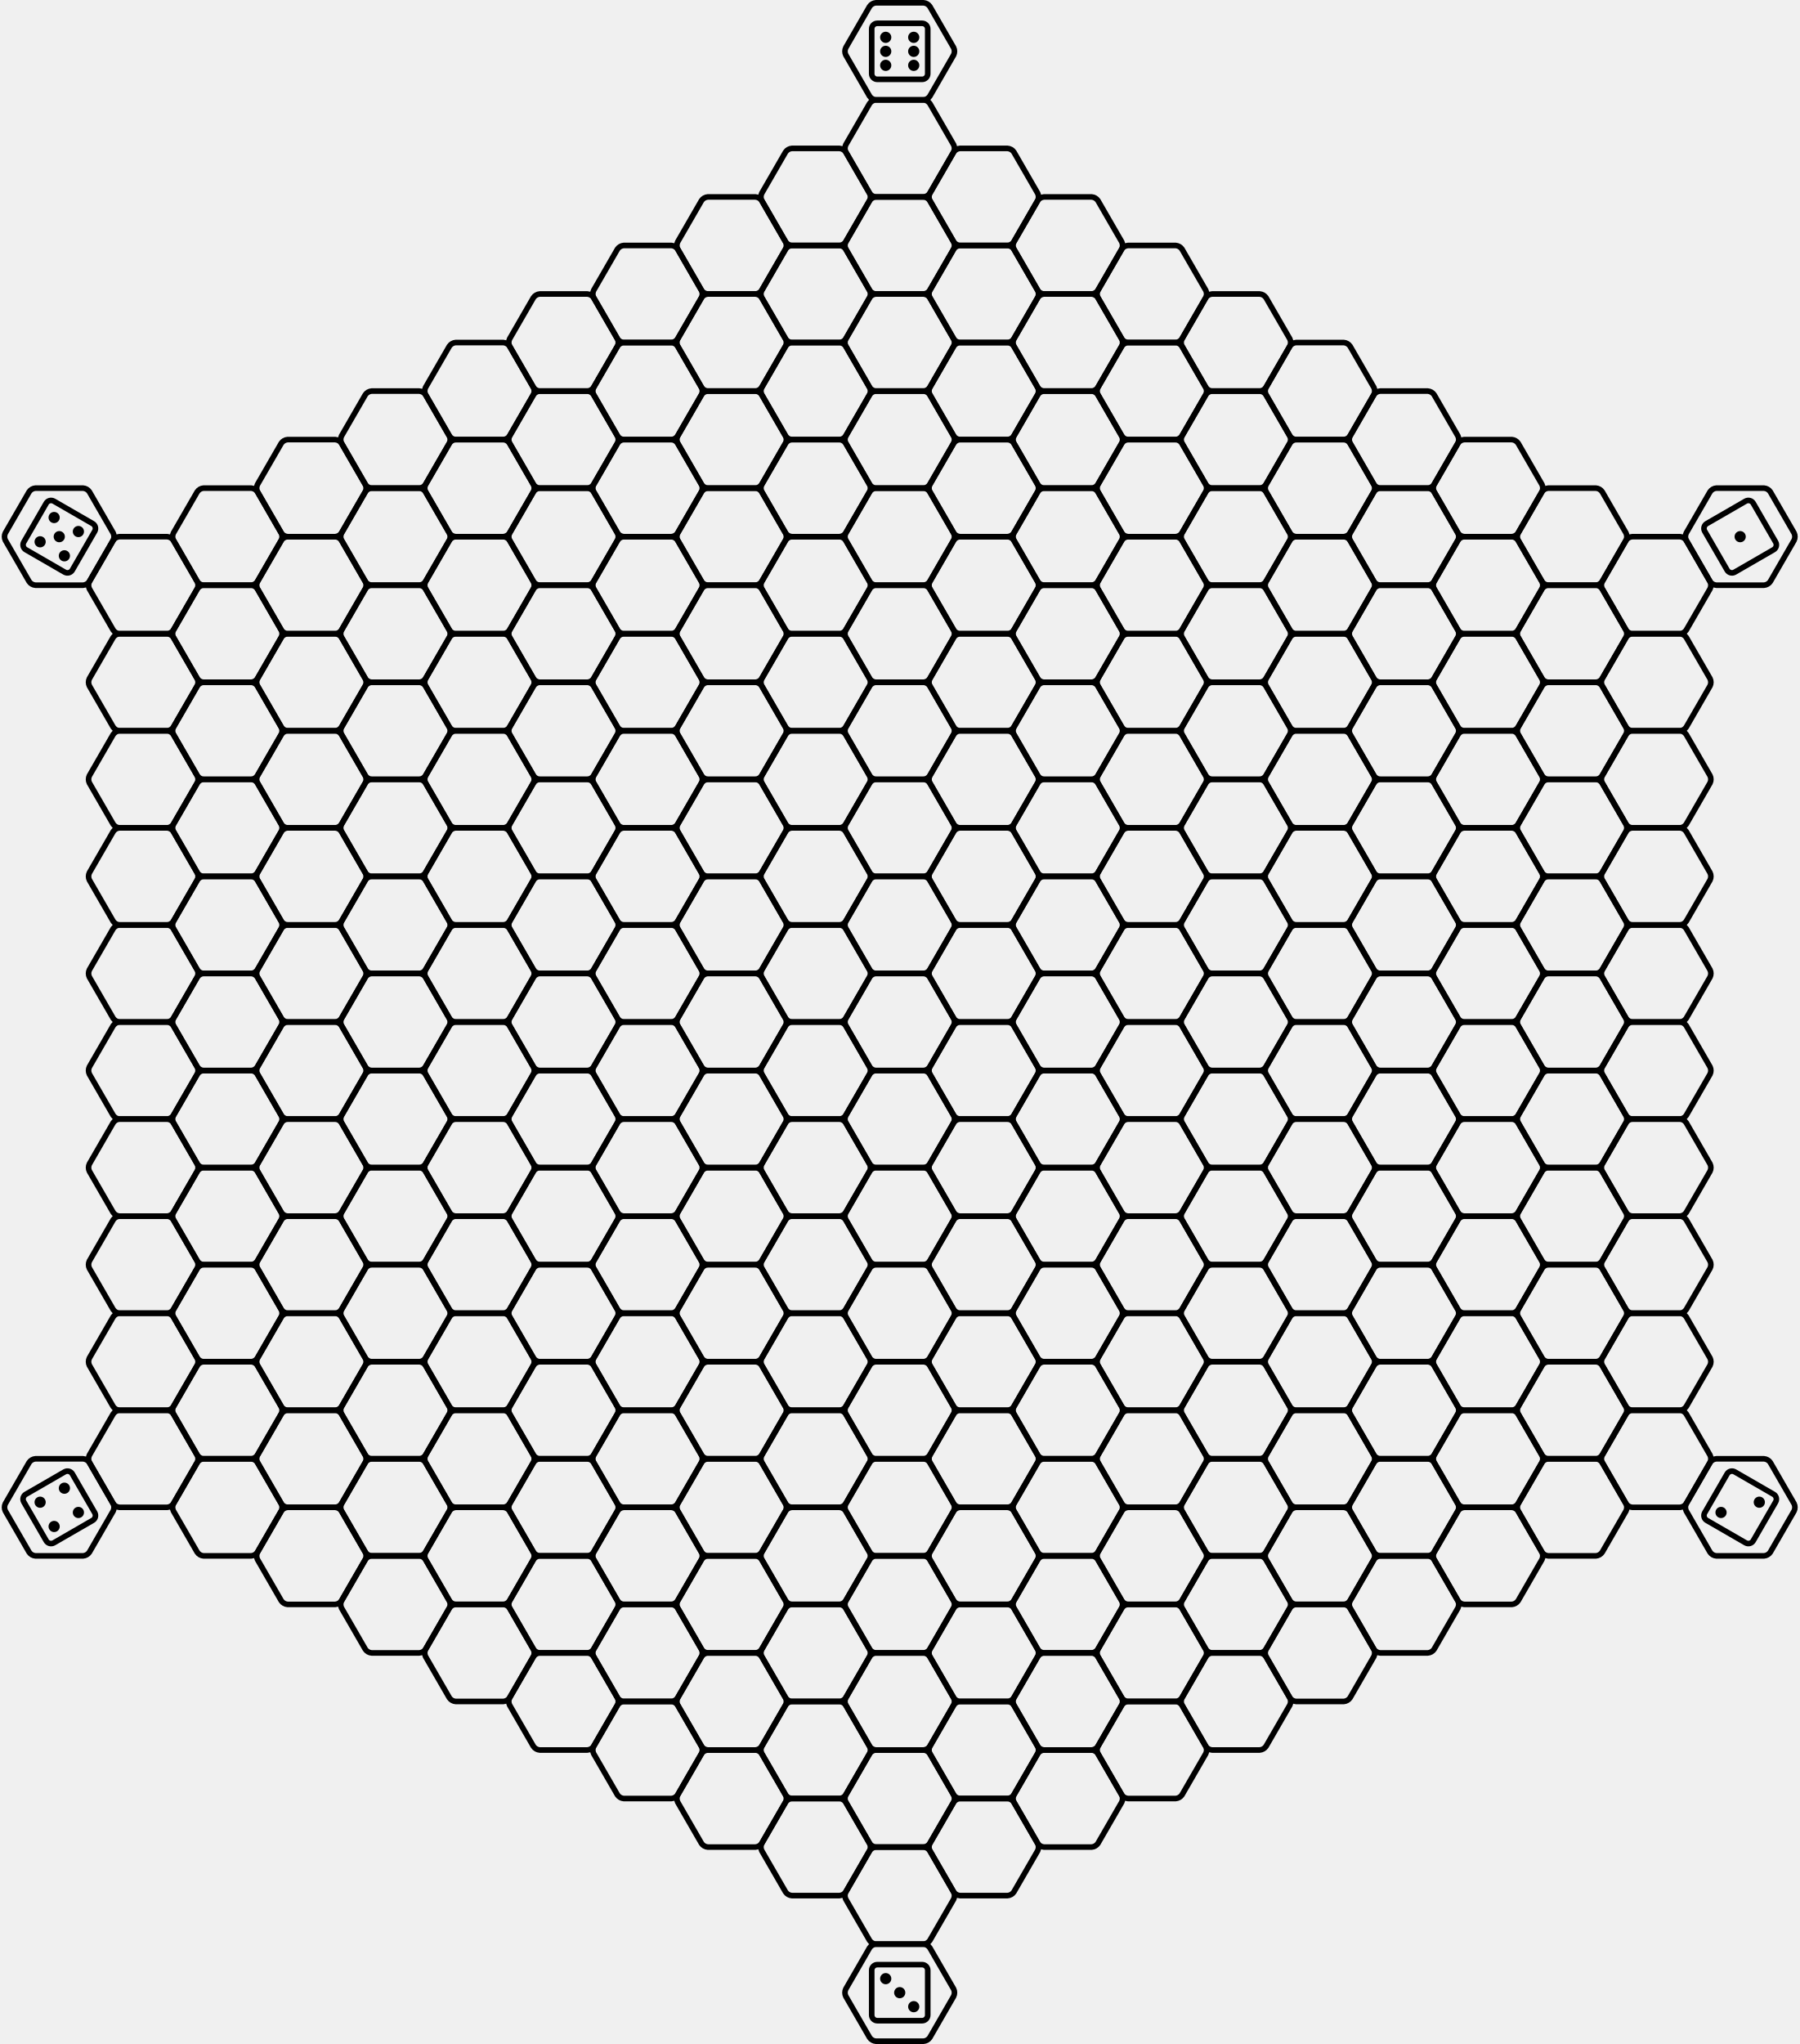
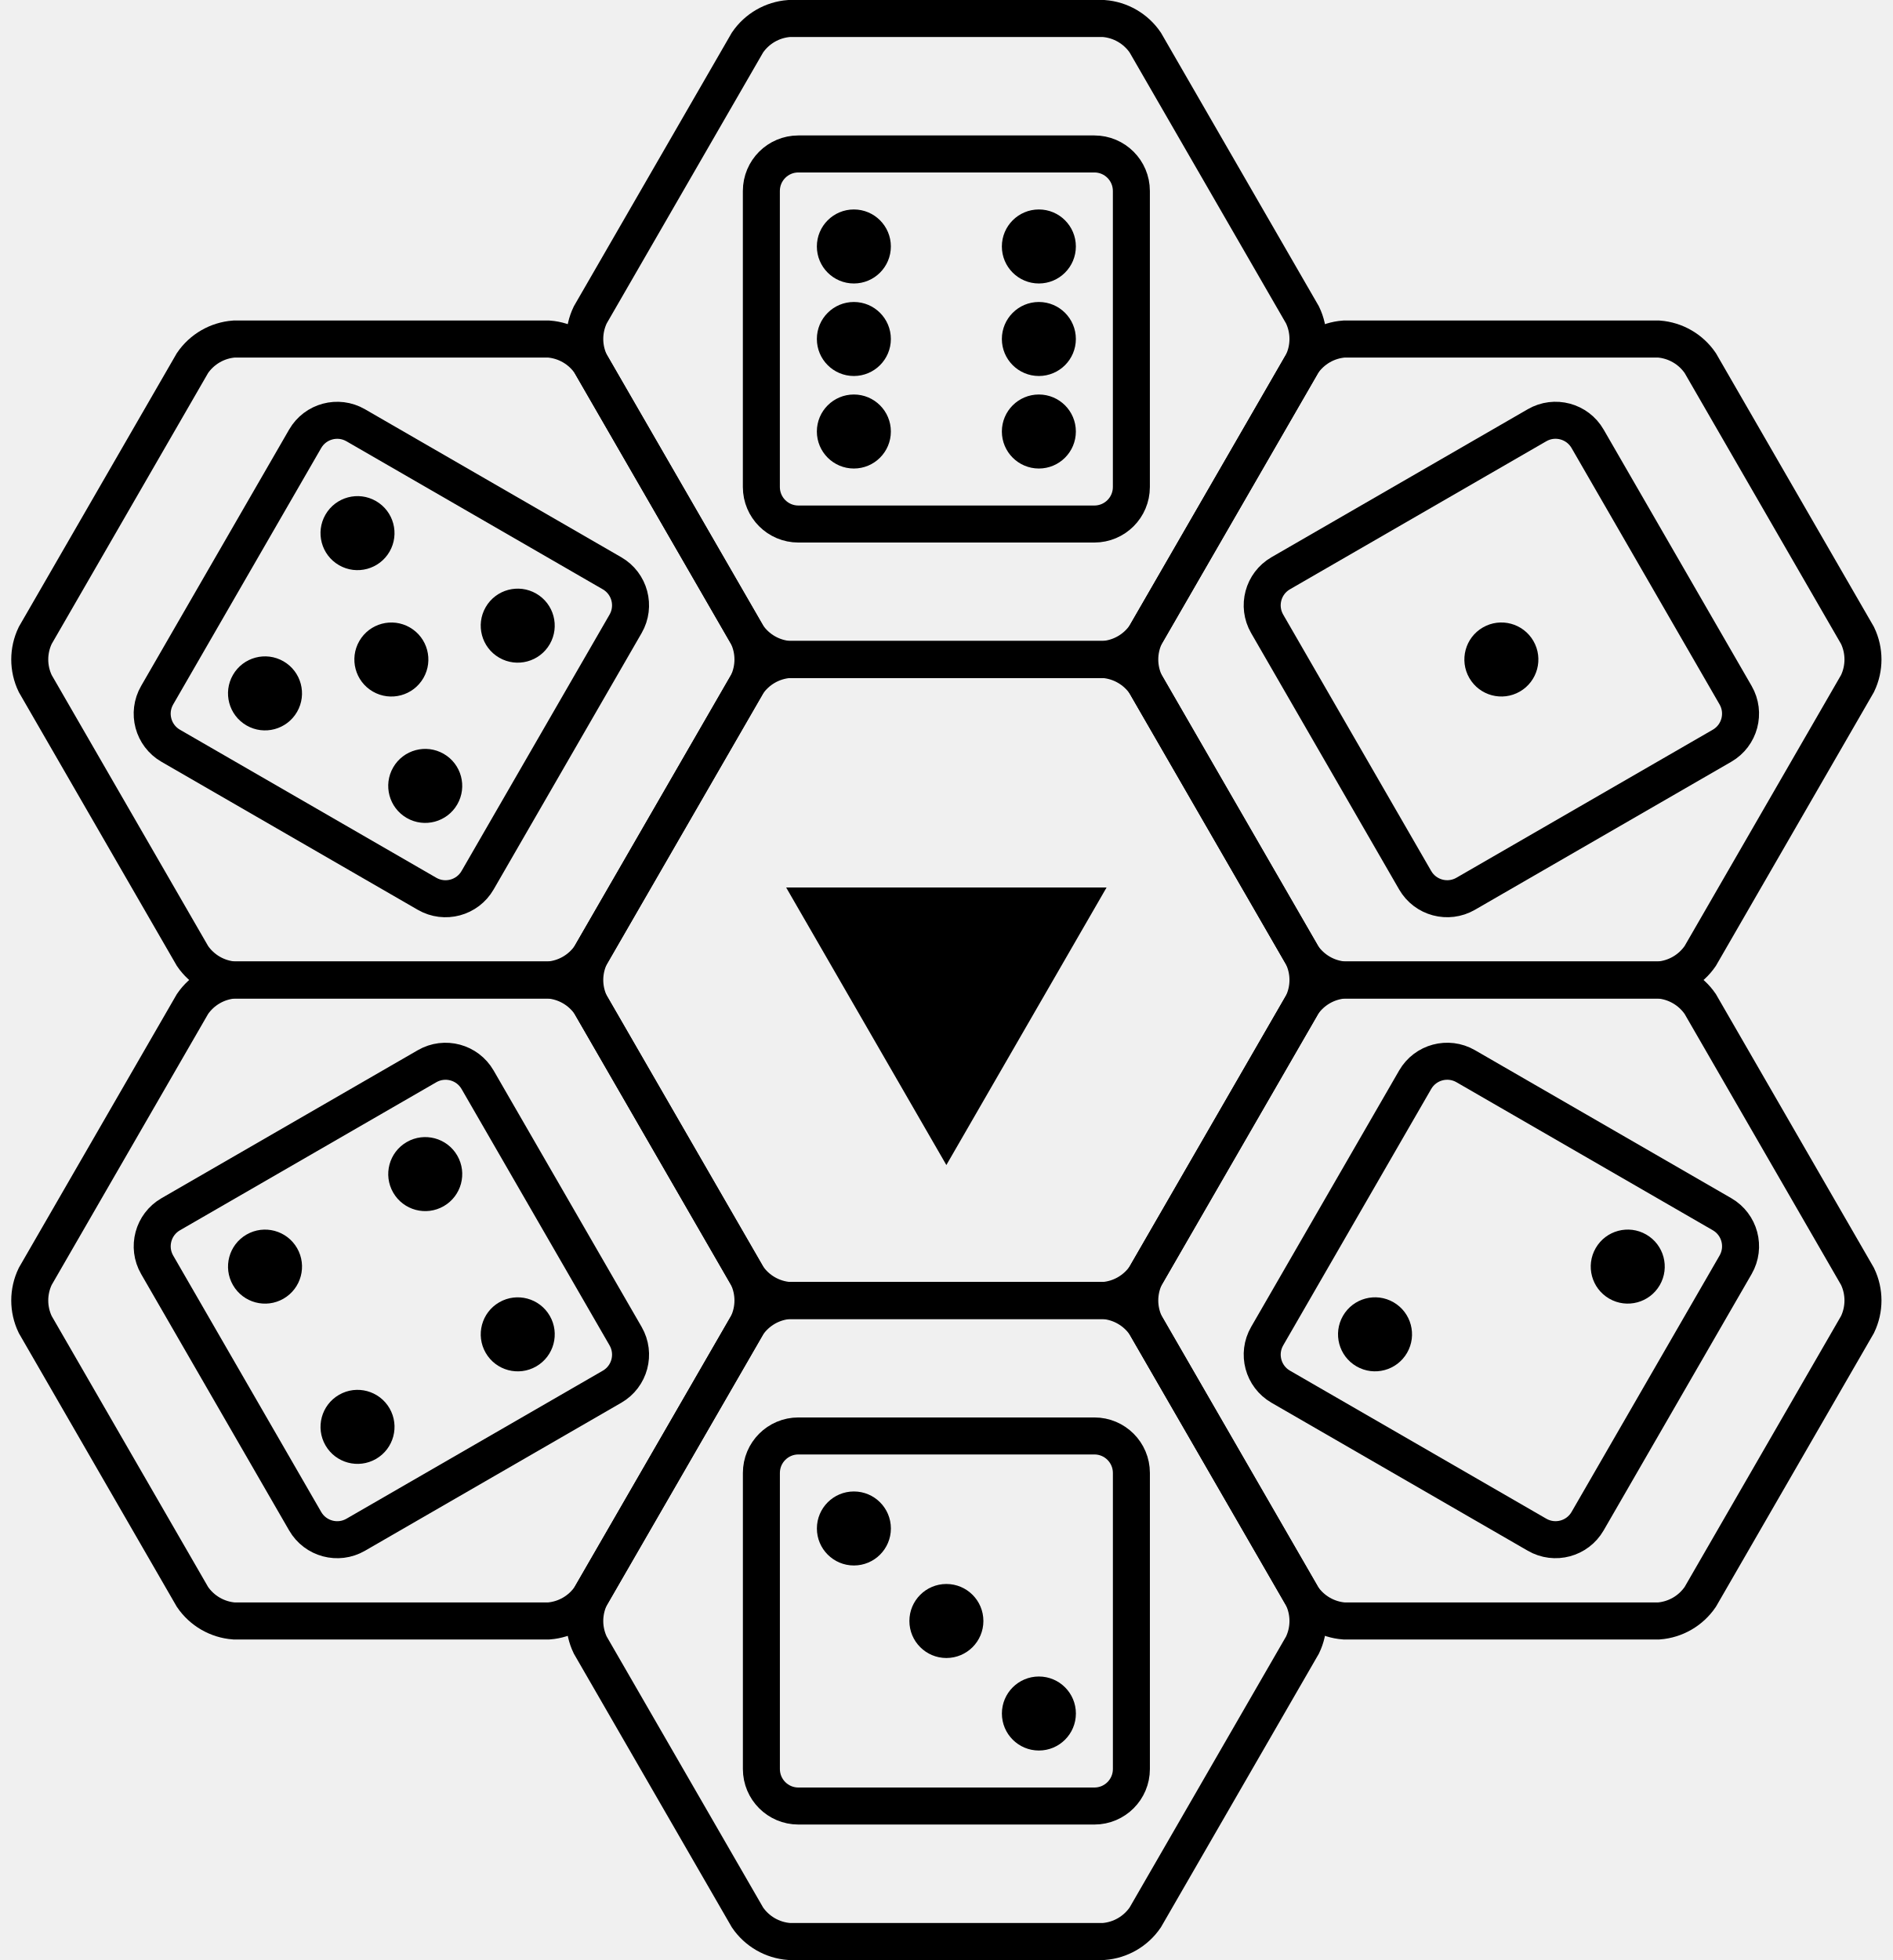
- <svg xmlns="http://www.w3.org/2000/svg" viewBox="0 0 321.155 364.731">
+ <svg xmlns="http://www.w3.org/2000/svg" viewBox="0 0 51.155 52.962">
  <defs>
-     <path d="M170.202,181.716 A1.5,1.5,0,0,1,170.202,183.015 L165.952,190.376 A1.5,1.5,0,0,1,164.827,191.026 L156.327,191.026 A1.5,1.5,0,0,1,155.202,190.376 L150.952,183.015 A1.5,1.5,0,0,1,150.952,181.716 L155.202,174.355 A1.5,1.5,0,0,1,156.327,173.705 L164.827,173.705 A1.5,1.5,0,0,1,165.952,174.355 z" fill="none" id="hexagon" stroke="black" stroke-width="1" />
-     <path d="M160.577,187.365 L156.247,179.865 L164.907,179.865 z" fill="black" id="triangle" stroke="none" />
-     <path d="M160.577,187.215 L156.377,179.94 L164.778,179.94 z" fill="white" id="triangle_hollow_interior" stroke="none" />
+     <path d="M35.202,25.831 A1.5,1.5,0,0,1,35.202,27.13 L30.952,34.491 A1.5,1.5,0,0,1,29.827,35.141 L21.327,35.141 A1.5,1.5,0,0,1,20.202,34.491 L15.952,27.13 A1.5,1.5,0,0,1,15.952,25.831 L20.202,18.47 A1.5,1.5,0,0,1,21.327,17.821 L29.827,17.821 A1.5,1.5,0,0,1,30.952,18.47 z" fill="none" id="hexagon" stroke="black" stroke-width="1" />
+     <path d="M25.577,31.481 L21.247,23.981 L29.907,23.981 z" fill="black" id="triangle" stroke="none" />
+     <path d="M25.577,31.331 L21.377,24.056 L29.778,24.056 z" fill="white" id="triangle_hollow_interior" stroke="none" />
    <g id="board_cell">
      <use href="#hexagon" />
+       <use href="#triangle" />
    </g>
-     <rect fill="none" height="10" id="dice_outline" rx="1" stroke="black" stroke-width="1" width="10" x="155.577" y="177.365" />
-     <circle cx="160.577" cy="182.365" fill="black" id="pip" r="1" stroke="none" />
+     <rect fill="none" height="10" id="dice_outline" rx="1" stroke="black" stroke-width="1" width="10" x="20.577" y="21.481" />
+     <circle cx="25.577" cy="26.481" fill="black" id="pip" r="1" stroke="none" />
    <use href="#pip" id="centre_pip" />
    <use href="#pip" id="top_left_pip" x="-2.5" y="-2.5" />
    <use href="#pip" id="top_right_pip" x="2.5" y="-2.5" />
    <use href="#pip" id="bottom_left_pip" x="-2.5" y="2.5" />
    <use href="#pip" id="bottom_right_pip" x="2.5" y="2.5" />
    <use href="#pip" id="centre_left_pip" x="-2.5" />
    <use href="#pip" id="centre_right_pip" x="2.5" />
    <g id="dice_with_pips_1">
      <use href="#dice_outline" />
      <use href="#centre_pip" />
    </g>
    <g id="dice_with_pips_2">
      <use href="#dice_outline" />
      <use href="#top_left_pip" />
      <use href="#bottom_right_pip" />
    </g>
    <g id="dice_with_pips_3">
      <use href="#dice_outline" />
      <use href="#top_left_pip" />
      <use href="#centre_pip" />
      <use href="#bottom_right_pip" />
    </g>
    <g id="dice_with_pips_4">
      <use href="#dice_outline" />
      <use href="#top_left_pip" />
      <use href="#top_right_pip" />
      <use href="#bottom_left_pip" />
      <use href="#bottom_right_pip" />
    </g>
    <g id="dice_with_pips_5">
      <use href="#dice_outline" />
      <use href="#centre_pip" />
      <use href="#top_left_pip" />
      <use href="#top_right_pip" />
      <use href="#bottom_left_pip" />
      <use href="#bottom_right_pip" />
    </g>
    <g id="dice_with_pips_6">
      <use href="#dice_outline" />
      <use href="#top_left_pip" />
      <use href="#top_right_pip" />
      <use href="#bottom_left_pip" />
      <use href="#bottom_right_pip" />
      <use href="#centre_left_pip" />
      <use href="#centre_right_pip" />
    </g>
    <g id="direction_hexagon_1">
      <use href="#hexagon" />
-       <use href="#dice_with_pips_1" transform="rotate(60,160.5774,182.3653)" />
+       <use href="#dice_with_pips_1" transform="rotate(60,25.57735,26.48076)" />
    </g>
    <g id="direction_hexagon_2">
      <use href="#hexagon" />
-       <use href="#dice_with_pips_2" transform="rotate(120,160.5774,182.3653)" />
+       <use href="#dice_with_pips_2" transform="rotate(120,25.57735,26.48076)" />
    </g>
    <g id="direction_hexagon_3">
      <use href="#hexagon" />
-       <use href="#dice_with_pips_3" transform="rotate(180,160.5774,182.3653)" />
+       <use href="#dice_with_pips_3" transform="rotate(180,25.57735,26.48076)" />
    </g>
    <g id="direction_hexagon_4">
      <use href="#hexagon" />
-       <use href="#dice_with_pips_4" transform="rotate(240,160.5774,182.3653)" />
+       <use href="#dice_with_pips_4" transform="rotate(240,25.57735,26.48076)" />
    </g>
    <g id="direction_hexagon_5">
      <use href="#hexagon" />
-       <use href="#dice_with_pips_5" transform="rotate(300,160.5774,182.3653)" />
+       <use href="#dice_with_pips_5" transform="rotate(300,25.57735,26.48076)" />
    </g>
    <g id="direction_hexagon_6">
      <use href="#hexagon" />
-       <use href="#dice_with_pips_6" transform="rotate(360,160.5774,182.3653)" />
+       <use href="#dice_with_pips_6" transform="rotate(360,25.57735,26.48076)" />
    </g>
  </defs>
-   <rect fill="none" height="364.731" width="321.155" />
-   <use href="#direction_hexagon_1" x="150" y="-86.603" />
-   <use href="#direction_hexagon_2" x="150" y="86.603" />
-   <use href="#direction_hexagon_3" x="0" y="173.205" />
-   <use href="#direction_hexagon_4" x="-150" y="86.603" />
-   <use href="#direction_hexagon_5" x="-150" y="-86.603" />
-   <use href="#direction_hexagon_6" x="-0" y="-173.205" />
+   <rect fill="none" height="52.962" width="51.155" />
+   <use href="#direction_hexagon_1" x="15" y="-8.66" />
+   <use href="#direction_hexagon_2" x="15" y="8.66" />
+   <use href="#direction_hexagon_3" x="0" y="17.321" />
+   <use href="#direction_hexagon_4" x="-15" y="8.66" />
+   <use href="#direction_hexagon_5" x="-15" y="-8.66" />
+   <use href="#direction_hexagon_6" x="-0" y="-17.321" />
  <use href="#board_cell" />
-   <use href="#board_cell" x="15" y="8.66" />
-   <use href="#board_cell" x="0" y="17.321" />
-   <use href="#board_cell" x="-15" y="8.66" />
-   <use href="#board_cell" x="-15" y="-8.66" />
-   <use href="#board_cell" x="-0" y="-17.321" />
-   <use href="#board_cell" x="15" y="-8.66" />
-   <use href="#board_cell" x="30" y="17.321" />
-   <use href="#board_cell" x="15" y="25.981" />
-   <use href="#board_cell" x="0" y="34.641" />
-   <use href="#board_cell" x="-15" y="25.981" />
-   <use href="#board_cell" x="-30" y="17.321" />
-   <use href="#board_cell" x="-30" y="0" />
-   <use href="#board_cell" x="-30" y="-17.321" />
-   <use href="#board_cell" x="-15" y="-25.981" />
-   <use href="#board_cell" x="-0" y="-34.641" />
-   <use href="#board_cell" x="15" y="-25.981" />
-   <use href="#board_cell" x="30" y="-17.321" />
-   <use href="#board_cell" x="30" y="-0" />
-   <use href="#board_cell" x="45" y="25.981" />
-   <use href="#board_cell" x="30" y="34.641" />
-   <use href="#board_cell" x="15" y="43.301" />
-   <use href="#board_cell" x="0" y="51.962" />
-   <use href="#board_cell" x="-15" y="43.301" />
-   <use href="#board_cell" x="-30" y="34.641" />
-   <use href="#board_cell" x="-45" y="25.981" />
-   <use href="#board_cell" x="-45" y="8.66" />
-   <use href="#board_cell" x="-45" y="-8.66" />
-   <use href="#board_cell" x="-45" y="-25.981" />
-   <use href="#board_cell" x="-30" y="-34.641" />
-   <use href="#board_cell" x="-15" y="-43.301" />
-   <use href="#board_cell" x="-0" y="-51.962" />
-   <use href="#board_cell" x="15" y="-43.301" />
-   <use href="#board_cell" x="30" y="-34.641" />
-   <use href="#board_cell" x="45" y="-25.981" />
-   <use href="#board_cell" x="45" y="-8.66" />
-   <use href="#board_cell" x="45" y="8.66" />
-   <use href="#board_cell" x="60" y="34.641" />
-   <use href="#board_cell" x="45" y="43.301" />
-   <use href="#board_cell" x="30" y="51.962" />
-   <use href="#board_cell" x="15" y="60.622" />
-   <use href="#board_cell" x="0" y="69.282" />
-   <use href="#board_cell" x="-15" y="60.622" />
-   <use href="#board_cell" x="-30" y="51.962" />
-   <use href="#board_cell" x="-45" y="43.301" />
-   <use href="#board_cell" x="-60" y="34.641" />
-   <use href="#board_cell" x="-60" y="17.321" />
-   <use href="#board_cell" x="-60" y="0" />
-   <use href="#board_cell" x="-60" y="-17.321" />
-   <use href="#board_cell" x="-60" y="-34.641" />
-   <use href="#board_cell" x="-45" y="-43.301" />
-   <use href="#board_cell" x="-30" y="-51.962" />
-   <use href="#board_cell" x="-15" y="-60.622" />
-   <use href="#board_cell" x="-0" y="-69.282" />
-   <use href="#board_cell" x="15" y="-60.622" />
-   <use href="#board_cell" x="30" y="-51.962" />
-   <use href="#board_cell" x="45" y="-43.301" />
-   <use href="#board_cell" x="60" y="-34.641" />
-   <use href="#board_cell" x="60" y="-17.321" />
-   <use href="#board_cell" x="60" y="-0" />
-   <use href="#board_cell" x="60" y="17.321" />
-   <use href="#board_cell" x="75" y="43.301" />
-   <use href="#board_cell" x="60" y="51.962" />
-   <use href="#board_cell" x="45" y="60.622" />
-   <use href="#board_cell" x="30" y="69.282" />
-   <use href="#board_cell" x="15" y="77.942" />
-   <use href="#board_cell" x="0" y="86.603" />
-   <use href="#board_cell" x="-15" y="77.942" />
-   <use href="#board_cell" x="-30" y="69.282" />
-   <use href="#board_cell" x="-45" y="60.622" />
-   <use href="#board_cell" x="-60" y="51.962" />
-   <use href="#board_cell" x="-75" y="43.301" />
-   <use href="#board_cell" x="-75" y="25.981" />
-   <use href="#board_cell" x="-75" y="8.66" />
-   <use href="#board_cell" x="-75" y="-8.66" />
-   <use href="#board_cell" x="-75" y="-25.981" />
-   <use href="#board_cell" x="-75" y="-43.301" />
-   <use href="#board_cell" x="-60" y="-51.962" />
-   <use href="#board_cell" x="-45" y="-60.622" />
-   <use href="#board_cell" x="-30" y="-69.282" />
-   <use href="#board_cell" x="-15" y="-77.942" />
-   <use href="#board_cell" x="-0" y="-86.603" />
-   <use href="#board_cell" x="15" y="-77.942" />
-   <use href="#board_cell" x="30" y="-69.282" />
-   <use href="#board_cell" x="45" y="-60.622" />
-   <use href="#board_cell" x="60" y="-51.962" />
-   <use href="#board_cell" x="75" y="-43.301" />
-   <use href="#board_cell" x="75" y="-25.981" />
-   <use href="#board_cell" x="75" y="-8.66" />
-   <use href="#board_cell" x="75" y="8.66" />
-   <use href="#board_cell" x="75" y="25.981" />
-   <use href="#board_cell" x="90" y="51.962" />
-   <use href="#board_cell" x="75" y="60.622" />
-   <use href="#board_cell" x="60" y="69.282" />
-   <use href="#board_cell" x="45" y="77.942" />
-   <use href="#board_cell" x="30" y="86.603" />
-   <use href="#board_cell" x="15" y="95.263" />
-   <use href="#board_cell" x="0" y="103.923" />
-   <use href="#board_cell" x="-15" y="95.263" />
-   <use href="#board_cell" x="-30" y="86.603" />
-   <use href="#board_cell" x="-45" y="77.942" />
-   <use href="#board_cell" x="-60" y="69.282" />
-   <use href="#board_cell" x="-75" y="60.622" />
-   <use href="#board_cell" x="-90" y="51.962" />
-   <use href="#board_cell" x="-90" y="34.641" />
-   <use href="#board_cell" x="-90" y="17.321" />
-   <use href="#board_cell" x="-90" y="0" />
-   <use href="#board_cell" x="-90" y="-17.321" />
-   <use href="#board_cell" x="-90" y="-34.641" />
-   <use href="#board_cell" x="-90" y="-51.962" />
-   <use href="#board_cell" x="-75" y="-60.622" />
-   <use href="#board_cell" x="-60" y="-69.282" />
-   <use href="#board_cell" x="-45" y="-77.942" />
-   <use href="#board_cell" x="-30" y="-86.603" />
-   <use href="#board_cell" x="-15" y="-95.263" />
-   <use href="#board_cell" x="-0" y="-103.923" />
-   <use href="#board_cell" x="15" y="-95.263" />
-   <use href="#board_cell" x="30" y="-86.603" />
-   <use href="#board_cell" x="45" y="-77.942" />
-   <use href="#board_cell" x="60" y="-69.282" />
-   <use href="#board_cell" x="75" y="-60.622" />
-   <use href="#board_cell" x="90" y="-51.962" />
-   <use href="#board_cell" x="90" y="-34.641" />
-   <use href="#board_cell" x="90" y="-17.321" />
-   <use href="#board_cell" x="90" y="-0" />
-   <use href="#board_cell" x="90" y="17.321" />
-   <use href="#board_cell" x="90" y="34.641" />
-   <use href="#board_cell" x="105" y="60.622" />
-   <use href="#board_cell" x="90" y="69.282" />
-   <use href="#board_cell" x="75" y="77.942" />
-   <use href="#board_cell" x="60" y="86.603" />
-   <use href="#board_cell" x="45" y="95.263" />
-   <use href="#board_cell" x="30" y="103.923" />
-   <use href="#board_cell" x="15" y="112.583" />
-   <use href="#board_cell" x="0" y="121.244" />
-   <use href="#board_cell" x="-15" y="112.583" />
-   <use href="#board_cell" x="-30" y="103.923" />
-   <use href="#board_cell" x="-45" y="95.263" />
-   <use href="#board_cell" x="-60" y="86.603" />
-   <use href="#board_cell" x="-75" y="77.942" />
-   <use href="#board_cell" x="-90" y="69.282" />
-   <use href="#board_cell" x="-105" y="60.622" />
-   <use href="#board_cell" x="-105" y="43.301" />
-   <use href="#board_cell" x="-105" y="25.981" />
-   <use href="#board_cell" x="-105" y="8.66" />
-   <use href="#board_cell" x="-105" y="-8.66" />
-   <use href="#board_cell" x="-105" y="-25.981" />
-   <use href="#board_cell" x="-105" y="-43.301" />
-   <use href="#board_cell" x="-105" y="-60.622" />
-   <use href="#board_cell" x="-90" y="-69.282" />
-   <use href="#board_cell" x="-75" y="-77.942" />
-   <use href="#board_cell" x="-60" y="-86.603" />
-   <use href="#board_cell" x="-45" y="-95.263" />
-   <use href="#board_cell" x="-30" y="-103.923" />
-   <use href="#board_cell" x="-15" y="-112.583" />
-   <use href="#board_cell" x="-0" y="-121.244" />
-   <use href="#board_cell" x="15" y="-112.583" />
-   <use href="#board_cell" x="30" y="-103.923" />
-   <use href="#board_cell" x="45" y="-95.263" />
-   <use href="#board_cell" x="60" y="-86.603" />
-   <use href="#board_cell" x="75" y="-77.942" />
-   <use href="#board_cell" x="90" y="-69.282" />
-   <use href="#board_cell" x="105" y="-60.622" />
-   <use href="#board_cell" x="105" y="-43.301" />
-   <use href="#board_cell" x="105" y="-25.981" />
-   <use href="#board_cell" x="105" y="-8.66" />
-   <use href="#board_cell" x="105" y="8.66" />
-   <use href="#board_cell" x="105" y="25.981" />
-   <use href="#board_cell" x="105" y="43.301" />
-   <use href="#board_cell" x="120" y="69.282" />
-   <use href="#board_cell" x="105" y="77.942" />
-   <use href="#board_cell" x="90" y="86.603" />
-   <use href="#board_cell" x="75" y="95.263" />
-   <use href="#board_cell" x="60" y="103.923" />
-   <use href="#board_cell" x="45" y="112.583" />
-   <use href="#board_cell" x="30" y="121.244" />
-   <use href="#board_cell" x="15" y="129.904" />
-   <use href="#board_cell" x="0" y="138.564" />
-   <use href="#board_cell" x="-15" y="129.904" />
-   <use href="#board_cell" x="-30" y="121.244" />
-   <use href="#board_cell" x="-45" y="112.583" />
-   <use href="#board_cell" x="-60" y="103.923" />
-   <use href="#board_cell" x="-75" y="95.263" />
-   <use href="#board_cell" x="-90" y="86.603" />
-   <use href="#board_cell" x="-105" y="77.942" />
-   <use href="#board_cell" x="-120" y="69.282" />
-   <use href="#board_cell" x="-120" y="51.962" />
-   <use href="#board_cell" x="-120" y="34.641" />
-   <use href="#board_cell" x="-120" y="17.321" />
-   <use href="#board_cell" x="-120" y="0" />
-   <use href="#board_cell" x="-120" y="-17.321" />
-   <use href="#board_cell" x="-120" y="-34.641" />
-   <use href="#board_cell" x="-120" y="-51.962" />
-   <use href="#board_cell" x="-120" y="-69.282" />
-   <use href="#board_cell" x="-105" y="-77.942" />
-   <use href="#board_cell" x="-90" y="-86.603" />
-   <use href="#board_cell" x="-75" y="-95.263" />
-   <use href="#board_cell" x="-60" y="-103.923" />
-   <use href="#board_cell" x="-45" y="-112.583" />
-   <use href="#board_cell" x="-30" y="-121.244" />
-   <use href="#board_cell" x="-15" y="-129.904" />
-   <use href="#board_cell" x="-0" y="-138.564" />
-   <use href="#board_cell" x="15" y="-129.904" />
-   <use href="#board_cell" x="30" y="-121.244" />
-   <use href="#board_cell" x="45" y="-112.583" />
-   <use href="#board_cell" x="60" y="-103.923" />
-   <use href="#board_cell" x="75" y="-95.263" />
-   <use href="#board_cell" x="90" y="-86.603" />
-   <use href="#board_cell" x="105" y="-77.942" />
-   <use href="#board_cell" x="120" y="-69.282" />
-   <use href="#board_cell" x="120" y="-51.962" />
-   <use href="#board_cell" x="120" y="-34.641" />
-   <use href="#board_cell" x="120" y="-17.321" />
-   <use href="#board_cell" x="120" y="-0" />
-   <use href="#board_cell" x="120" y="17.321" />
-   <use href="#board_cell" x="120" y="34.641" />
-   <use href="#board_cell" x="120" y="51.962" />
-   <use href="#board_cell" x="135" y="77.942" />
-   <use href="#board_cell" x="120" y="86.603" />
-   <use href="#board_cell" x="105" y="95.263" />
-   <use href="#board_cell" x="90" y="103.923" />
-   <use href="#board_cell" x="75" y="112.583" />
-   <use href="#board_cell" x="60" y="121.244" />
-   <use href="#board_cell" x="45" y="129.904" />
-   <use href="#board_cell" x="30" y="138.564" />
-   <use href="#board_cell" x="15" y="147.224" />
-   <use href="#board_cell" x="0" y="155.885" />
-   <use href="#board_cell" x="-15" y="147.224" />
-   <use href="#board_cell" x="-30" y="138.564" />
-   <use href="#board_cell" x="-45" y="129.904" />
-   <use href="#board_cell" x="-60" y="121.244" />
-   <use href="#board_cell" x="-75" y="112.583" />
-   <use href="#board_cell" x="-90" y="103.923" />
-   <use href="#board_cell" x="-105" y="95.263" />
-   <use href="#board_cell" x="-120" y="86.603" />
-   <use href="#board_cell" x="-135" y="77.942" />
-   <use href="#board_cell" x="-135" y="60.622" />
-   <use href="#board_cell" x="-135" y="43.301" />
-   <use href="#board_cell" x="-135" y="25.981" />
-   <use href="#board_cell" x="-135" y="8.66" />
-   <use href="#board_cell" x="-135" y="-8.66" />
-   <use href="#board_cell" x="-135" y="-25.981" />
-   <use href="#board_cell" x="-135" y="-43.301" />
-   <use href="#board_cell" x="-135" y="-60.622" />
-   <use href="#board_cell" x="-135" y="-77.942" />
-   <use href="#board_cell" x="-120" y="-86.603" />
-   <use href="#board_cell" x="-105" y="-95.263" />
-   <use href="#board_cell" x="-90" y="-103.923" />
-   <use href="#board_cell" x="-75" y="-112.583" />
-   <use href="#board_cell" x="-60" y="-121.244" />
-   <use href="#board_cell" x="-45" y="-129.904" />
-   <use href="#board_cell" x="-30" y="-138.564" />
-   <use href="#board_cell" x="-15" y="-147.224" />
-   <use href="#board_cell" x="-0" y="-155.885" />
-   <use href="#board_cell" x="15" y="-147.224" />
-   <use href="#board_cell" x="30" y="-138.564" />
-   <use href="#board_cell" x="45" y="-129.904" />
-   <use href="#board_cell" x="60" y="-121.244" />
-   <use href="#board_cell" x="75" y="-112.583" />
-   <use href="#board_cell" x="90" y="-103.923" />
-   <use href="#board_cell" x="105" y="-95.263" />
-   <use href="#board_cell" x="120" y="-86.603" />
-   <use href="#board_cell" x="135" y="-77.942" />
-   <use href="#board_cell" x="135" y="-60.622" />
-   <use href="#board_cell" x="135" y="-43.301" />
-   <use href="#board_cell" x="135" y="-25.981" />
-   <use href="#board_cell" x="135" y="-8.66" />
-   <use href="#board_cell" x="135" y="8.66" />
-   <use href="#board_cell" x="135" y="25.981" />
-   <use href="#board_cell" x="135" y="43.301" />
-   <use href="#board_cell" x="135" y="60.622" />
</svg>
